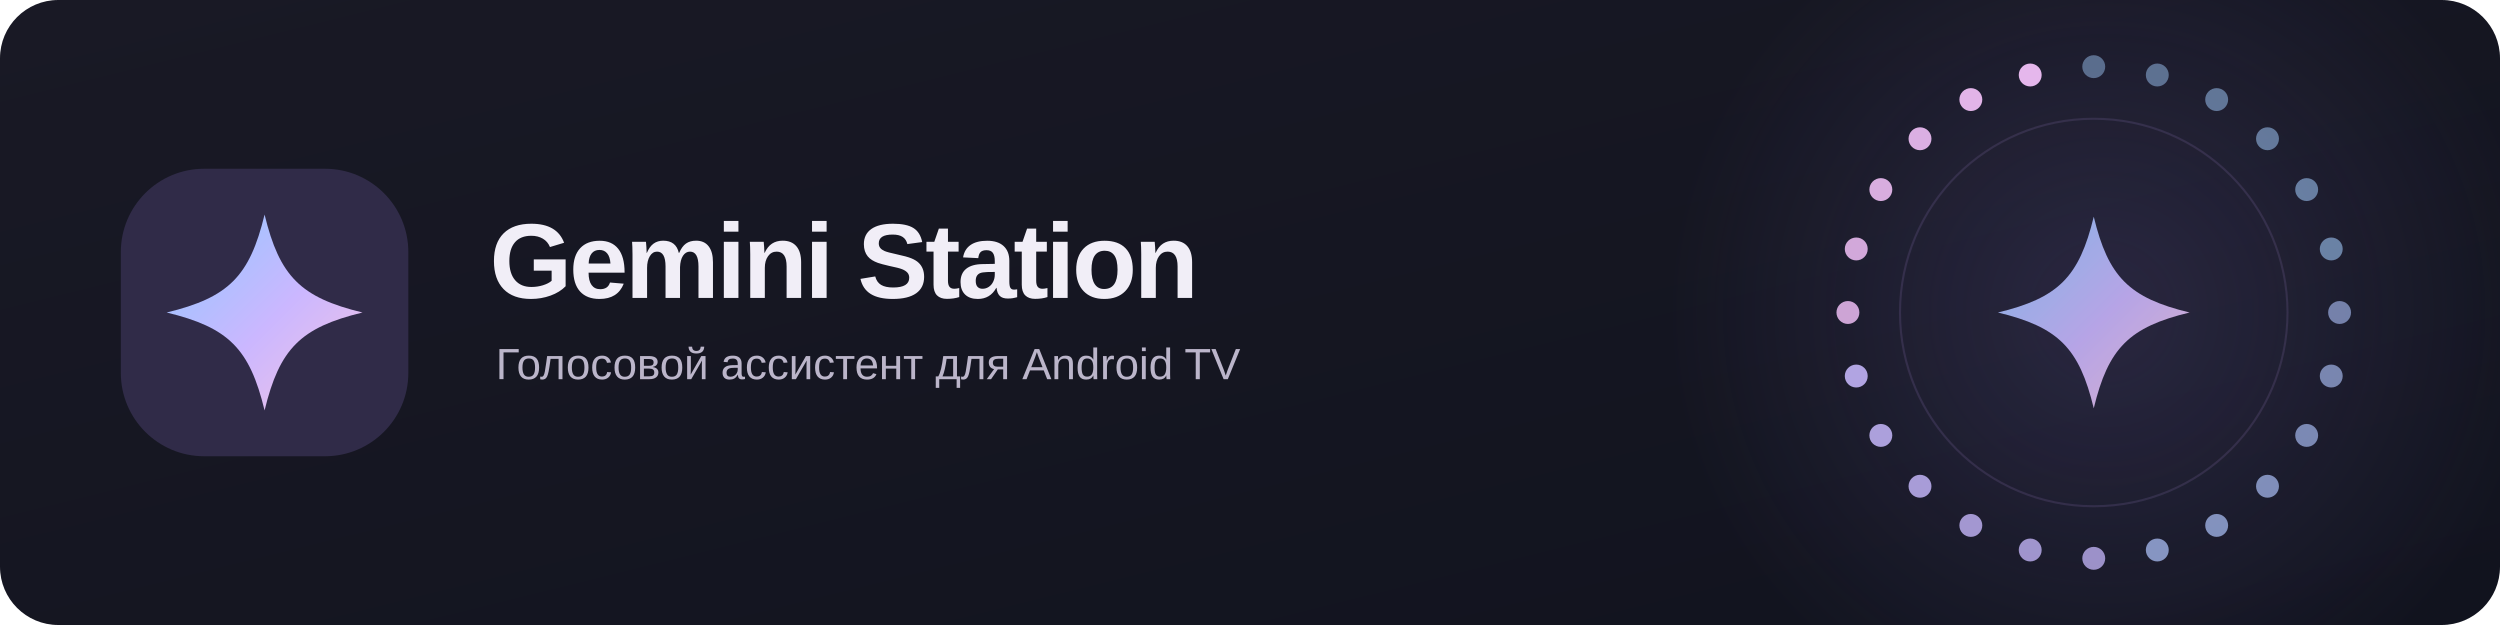
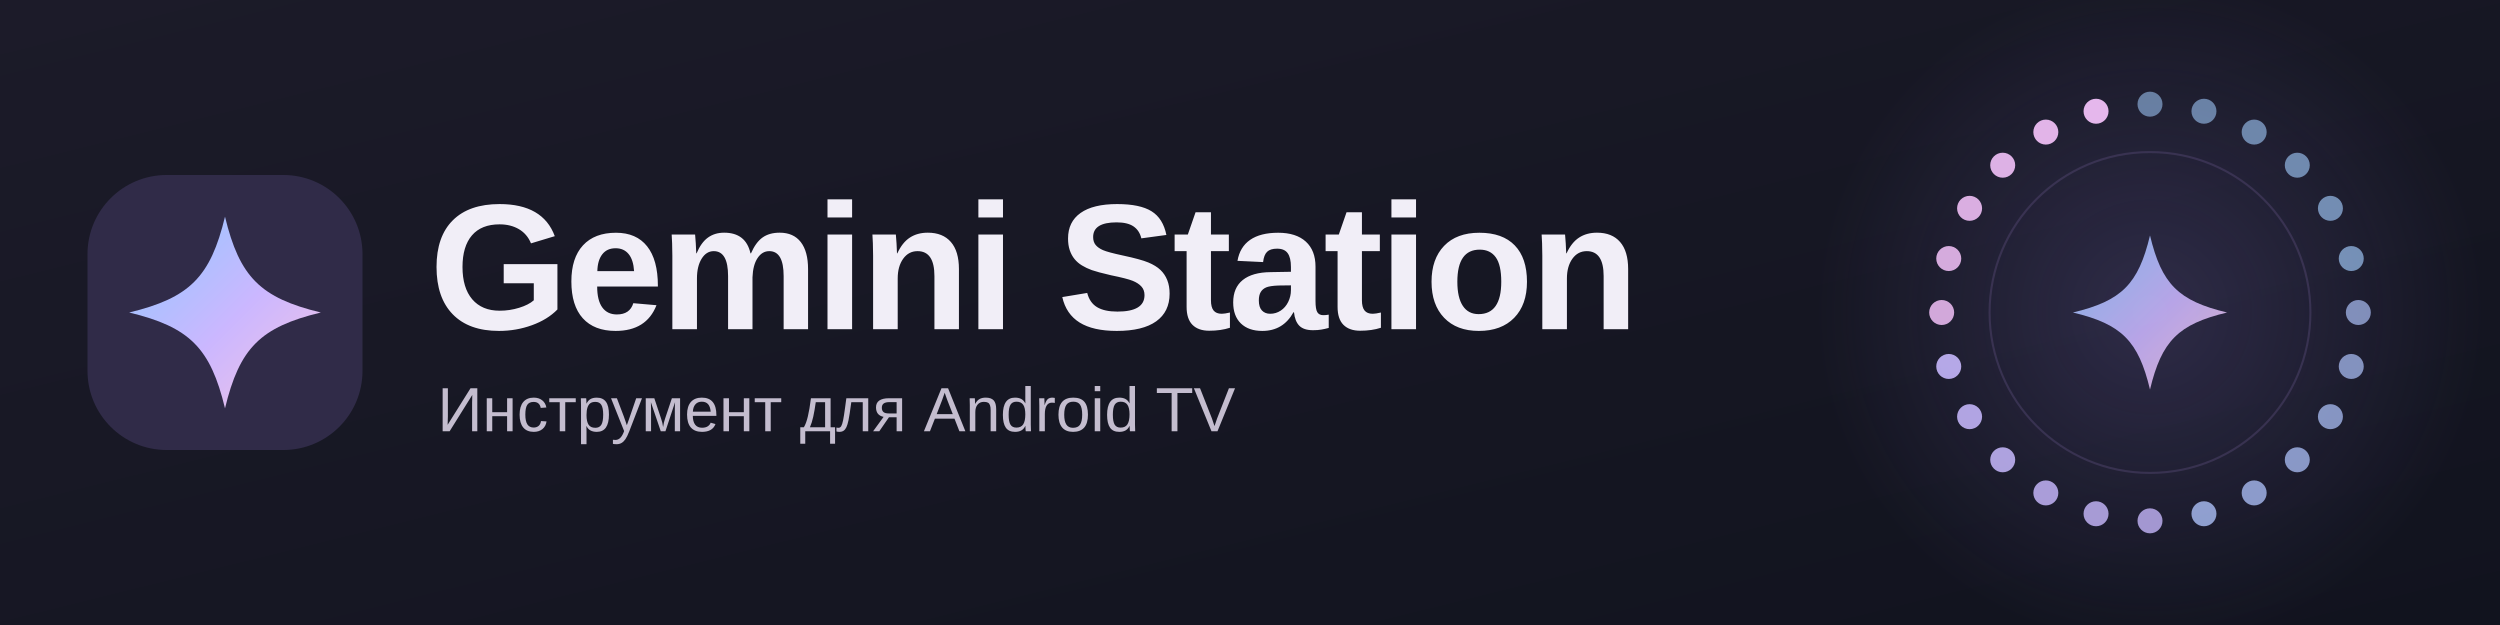
- <svg xmlns="http://www.w3.org/2000/svg" width="1200" height="300" viewBox="0 0 1200 300" role="img" aria-label="Gemini Station">
+ <svg xmlns="http://www.w3.org/2000/svg" width="1200" height="300" viewBox="0 0 1200 300" role="img" aria-labelledby="title">
  <defs>
    <linearGradient id="bg" x1="0" y1="0" x2="1" y2="1">
-       <stop stop-color="#191925" />
+       <stop stop-color="#1c1b29" />
      <stop offset="1" stop-color="#11131e" />
    </linearGradient>
    <linearGradient id="accent" x1="0" y1="0" x2="1" y2="1">
      <stop stop-color="#8fc9ff" />
      <stop offset=".54" stop-color="#cbb7ff" />
      <stop offset="1" stop-color="#f5c4e2" />
    </linearGradient>
    <radialGradient id="glow">
-       <stop stop-color="#8070c1" stop-opacity=".2" />
+       <stop stop-color="#8070c1" stop-opacity=".24" />
      <stop offset="1" stop-color="#8070c1" stop-opacity="0" />
    </radialGradient>
  </defs>
-   <rect width="1200" height="300" rx="28" fill="url(#bg)" />
-   <circle cx="1010" cy="150" r="210" fill="url(#glow)" />
-   <rect x="58" y="81" width="138" height="138" rx="40" fill="#302b48" />
-   <path d="M127 103c7.2 29.7 17.3 39.8 47 47-29.7 7.2-39.8 17.3-47 47-7.2-29.7-17.3-39.8-47-47 29.7-7.2 39.8-17.3 47-47z" fill="url(#accent)" />
-   <text x="235" y="143" fill="#f1eef7" font-family="Arial, sans-serif" font-size="51" font-weight="700" letter-spacing="-1.5">Gemini Station</text>
-   <text x="238" y="182" fill="#bbb5ca" font-family="Arial, sans-serif" font-size="21">Голосовой ассистент для Android TV</text>
-   <circle cx="1005" cy="150" r="93" fill="none" stroke="#51466f" stroke-opacity=".42" stroke-width="1" />
-   <circle cx="1005.0" cy="32.0" r="5.5" fill="#a4ceff" opacity="0.45" />
-   <circle cx="1035.5" cy="36.0" r="5.5" fill="#a4ceff" opacity="0.47" />
-   <circle cx="1064.0" cy="47.8" r="5.5" fill="#a4ceff" opacity="0.50" />
-   <circle cx="1088.4" cy="66.6" r="5.5" fill="#a4ceff" opacity="0.52" />
-   <circle cx="1107.2" cy="91.0" r="5.5" fill="#a4ceff" opacity="0.55" />
-   <circle cx="1119.0" cy="119.5" r="5.5" fill="#a4ceff" opacity="0.57" />
-   <circle cx="1123.0" cy="150.0" r="5.5" fill="#b1c6ff" opacity="0.59" />
-   <circle cx="1119.0" cy="180.5" r="5.5" fill="#b1c6ff" opacity="0.62" />
-   <circle cx="1107.2" cy="209.0" r="5.5" fill="#b1c6ff" opacity="0.64" />
-   <circle cx="1088.4" cy="233.4" r="5.5" fill="#b1c6ff" opacity="0.67" />
-   <circle cx="1064.0" cy="252.2" r="5.5" fill="#b1c6ff" opacity="0.69" />
-   <circle cx="1035.5" cy="264.0" r="5.5" fill="#b1c6ff" opacity="0.71" />
-   <circle cx="1005.0" cy="268.0" r="5.5" fill="#c9baff" opacity="0.74" />
-   <circle cx="974.5" cy="264.0" r="5.5" fill="#c9baff" opacity="0.76" />
-   <circle cx="946.0" cy="252.2" r="5.5" fill="#c9baff" opacity="0.78" />
-   <circle cx="921.6" cy="233.4" r="5.5" fill="#c9baff" opacity="0.81" />
-   <circle cx="902.8" cy="209.0" r="5.5" fill="#c9baff" opacity="0.83" />
-   <circle cx="891.0" cy="180.5" r="5.5" fill="#c9baff" opacity="0.86" />
-   <circle cx="887.0" cy="150.0" r="5.5" fill="#e5b7ec" opacity="0.88" />
-   <circle cx="891.0" cy="119.5" r="5.5" fill="#e5b7ec" opacity="0.90" />
-   <circle cx="902.8" cy="91.0" r="5.5" fill="#e5b7ec" opacity="0.93" />
-   <circle cx="921.6" cy="66.6" r="5.5" fill="#e5b7ec" opacity="0.95" />
-   <circle cx="946.0" cy="47.8" r="5.5" fill="#e5b7ec" opacity="0.98" />
-   <circle cx="974.5" cy="36.0" r="5.5" fill="#e5b7ec" opacity="1.00" />
-   <path d="M1005 104c7 29 17 39 46 46-29 7-39 17-46 46-7-29-17-39-46-46 29-7 39-17 46-46z" fill="url(#accent)" opacity=".87" />
+   <rect width="1200" height="300" fill="url(#bg)" />
+   <circle cx="1032" cy="150" r="160" fill="url(#glow)" />
+   <rect x="42" y="84" width="132" height="132" rx="38" fill="#302b48" />
+   <path d="M108 104c7 29 17 39 46 46-29 7-39 17-46 46-7-29-17-39-46-46 29-7 39-17 46-46z" fill="url(#accent)" />
+   <text x="206" y="158" fill="#f1eef7" font-family="Arial, sans-serif" font-size="86" font-weight="700" letter-spacing="-2">Gemini Station</text>
+   <text x="210" y="207" fill="#c4bdcf" font-family="Arial, sans-serif" font-size="30">Инструмент для Android TV</text>
+   <circle cx="1032" cy="150" r="77" fill="none" stroke="#51466f" stroke-opacity=".48" stroke-width="1" />
+   <circle cx="1032.0" cy="50.0" r="6" fill="#a4ceff" opacity="0.55" />
+   <circle cx="1057.9" cy="53.4" r="6" fill="#a4ceff" opacity="0.57" />
+   <circle cx="1082.0" cy="63.4" r="6" fill="#a4ceff" opacity="0.59" />
+   <circle cx="1102.7" cy="79.3" r="6" fill="#a4ceff" opacity="0.61" />
+   <circle cx="1118.6" cy="100.0" r="6" fill="#a4ceff" opacity="0.63" />
+   <circle cx="1128.6" cy="124.1" r="6" fill="#a4ceff" opacity="0.65" />
+   <circle cx="1132.0" cy="150.0" r="6" fill="#b1c6ff" opacity="0.67" />
+   <circle cx="1128.6" cy="175.9" r="6" fill="#b1c6ff" opacity="0.69" />
+   <circle cx="1118.6" cy="200.0" r="6" fill="#b1c6ff" opacity="0.71" />
+   <circle cx="1102.7" cy="220.7" r="6" fill="#b1c6ff" opacity="0.73" />
+   <circle cx="1082.0" cy="236.6" r="6" fill="#b1c6ff" opacity="0.75" />
+   <circle cx="1057.9" cy="246.6" r="6" fill="#b1c6ff" opacity="0.77" />
+   <circle cx="1032.0" cy="250.0" r="6" fill="#c9baff" opacity="0.78" />
+   <circle cx="1006.1" cy="246.6" r="6" fill="#c9baff" opacity="0.80" />
+   <circle cx="982.0" cy="236.6" r="6" fill="#c9baff" opacity="0.82" />
+   <circle cx="961.3" cy="220.7" r="6" fill="#c9baff" opacity="0.84" />
+   <circle cx="945.4" cy="200.0" r="6" fill="#c9baff" opacity="0.86" />
+   <circle cx="935.4" cy="175.9" r="6" fill="#c9baff" opacity="0.88" />
+   <circle cx="932.0" cy="150.0" r="6" fill="#e5b7ec" opacity="0.90" />
+   <circle cx="935.4" cy="124.1" r="6" fill="#e5b7ec" opacity="0.92" />
+   <circle cx="945.4" cy="100.0" r="6" fill="#e5b7ec" opacity="0.94" />
+   <circle cx="961.3" cy="79.3" r="6" fill="#e5b7ec" opacity="0.96" />
+   <circle cx="982.0" cy="63.4" r="6" fill="#e5b7ec" opacity="0.98" />
+   <circle cx="1006.1" cy="53.4" r="6" fill="#e5b7ec" opacity="1.00" />
+   <path d="M1032 113c5.6 23.4 13.6 31.4 37 37-23.4 5.6-31.4 13.6-37 37-5.6-23.4-13.6-31.4-37-37 23.4-5.6 31.4-13.6 37-37z" fill="url(#accent)" opacity=".87" />
</svg>
